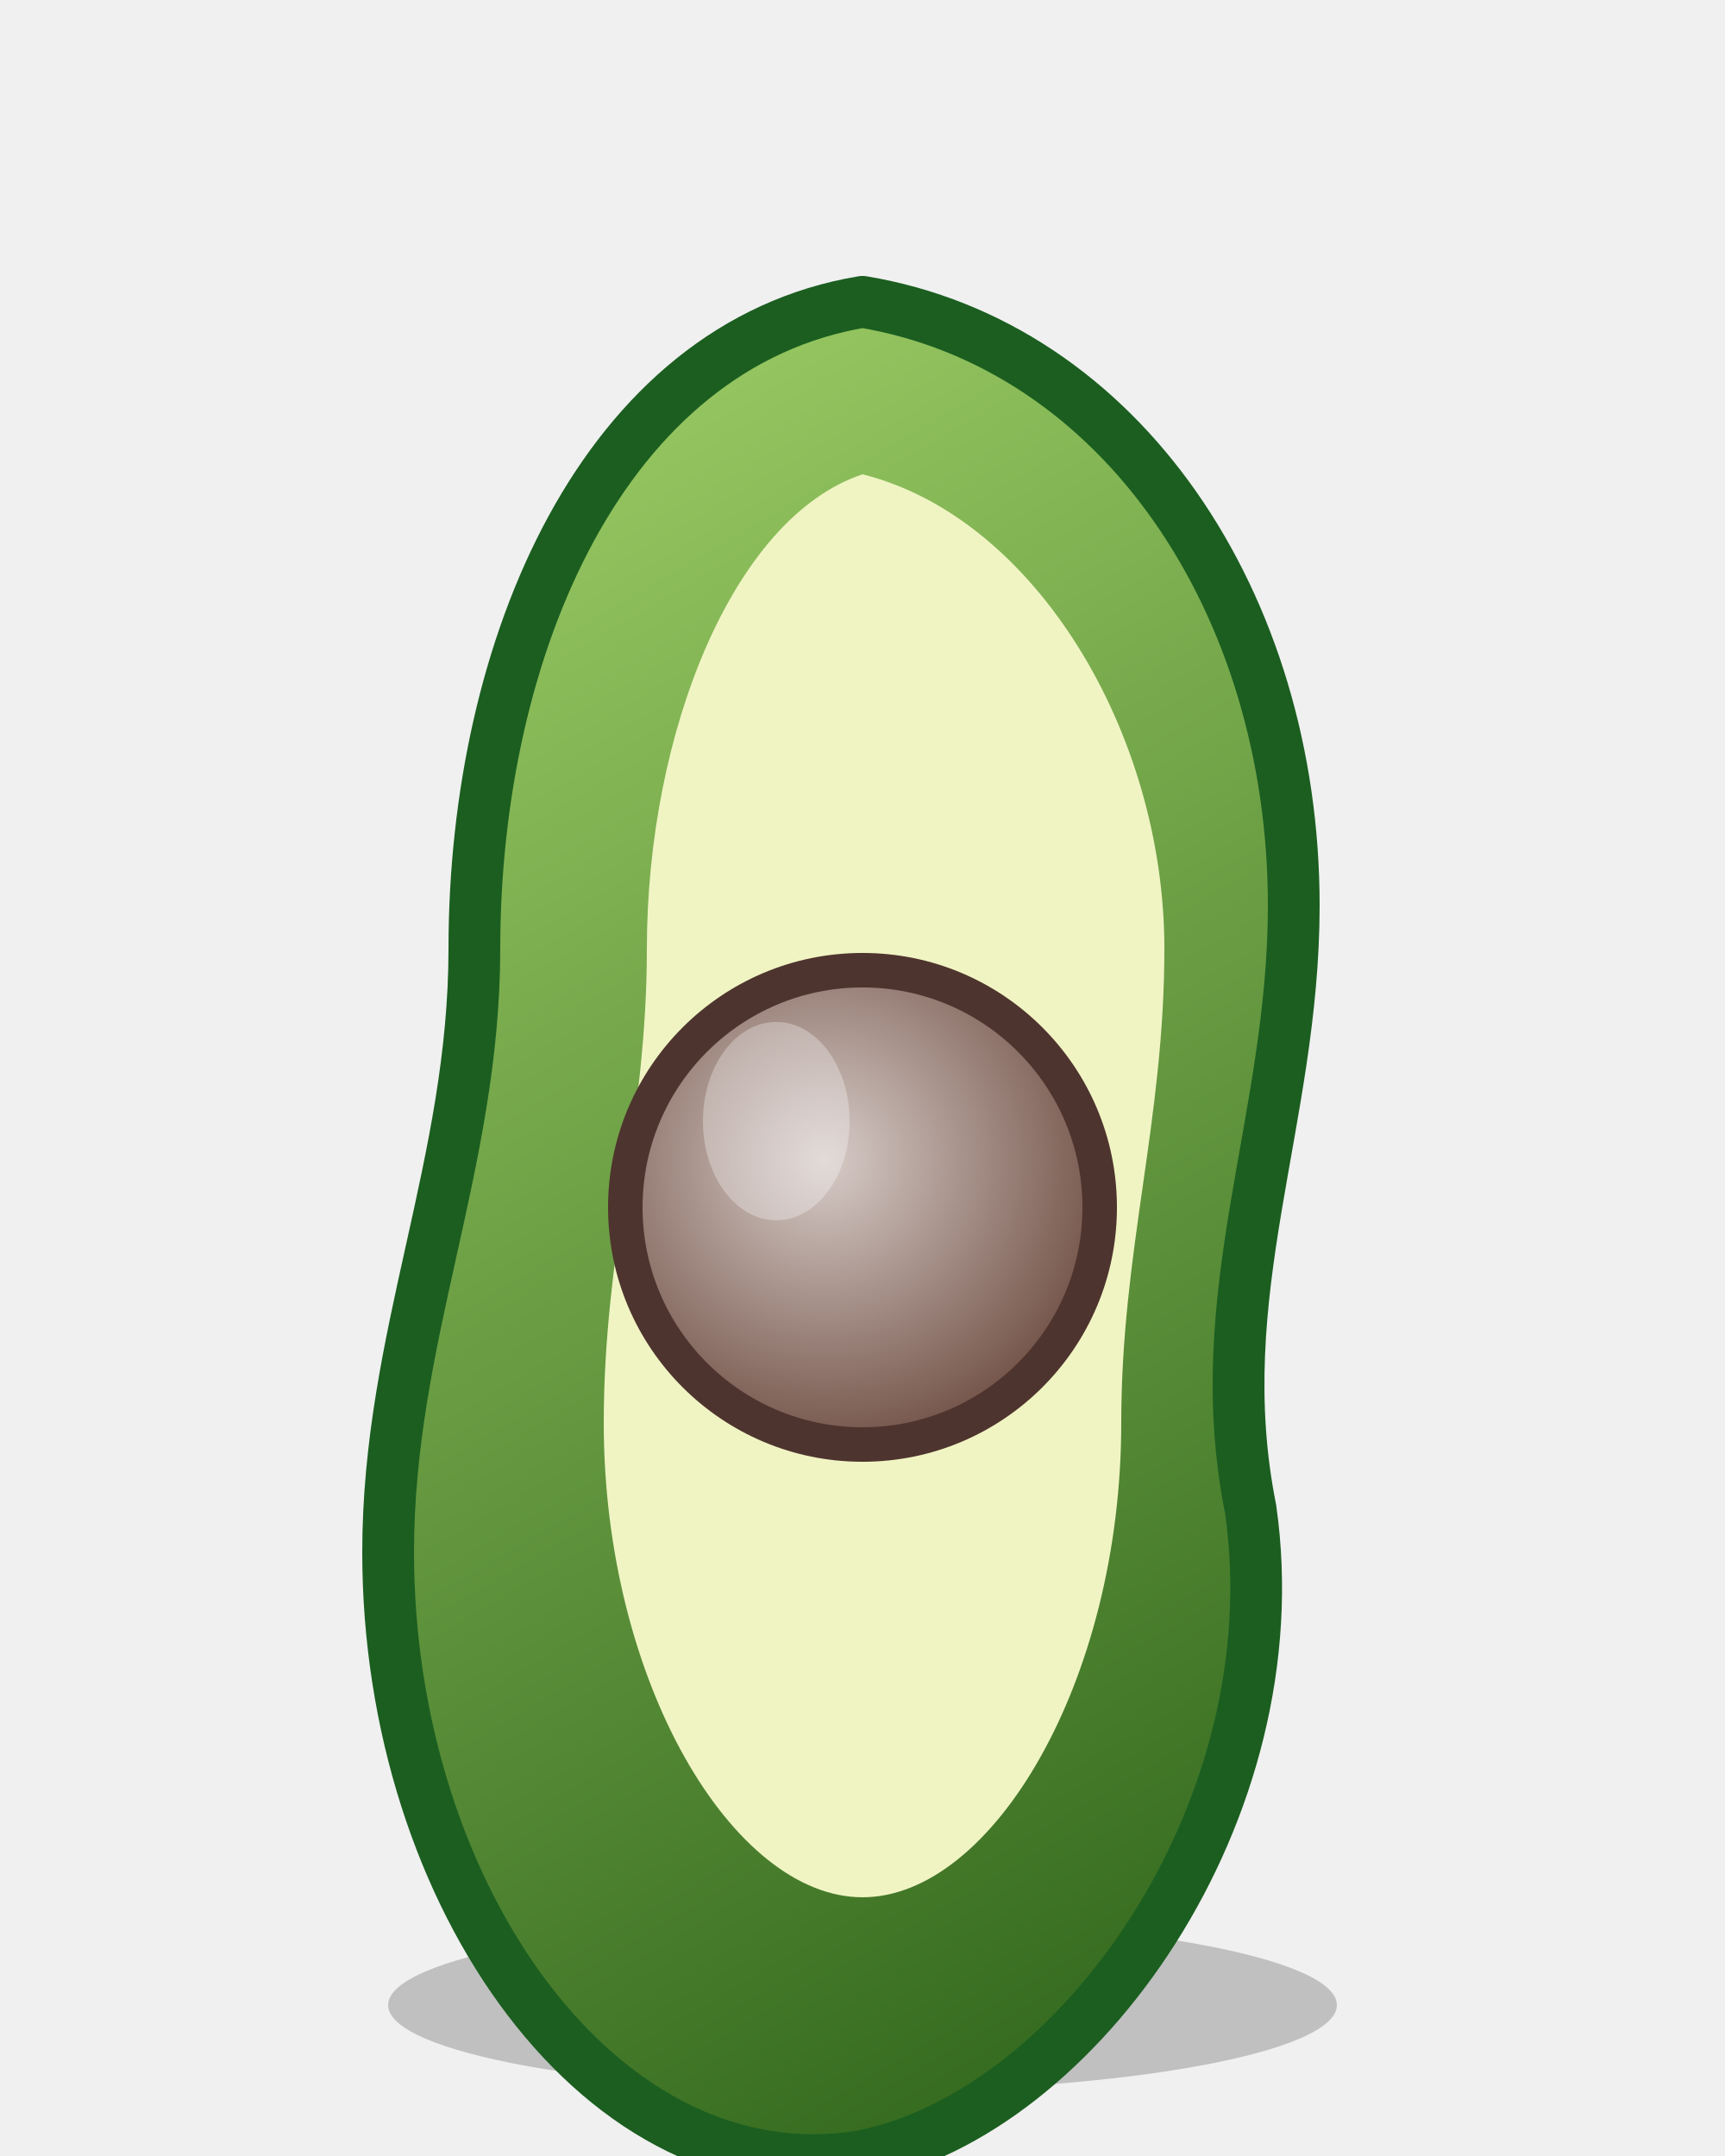
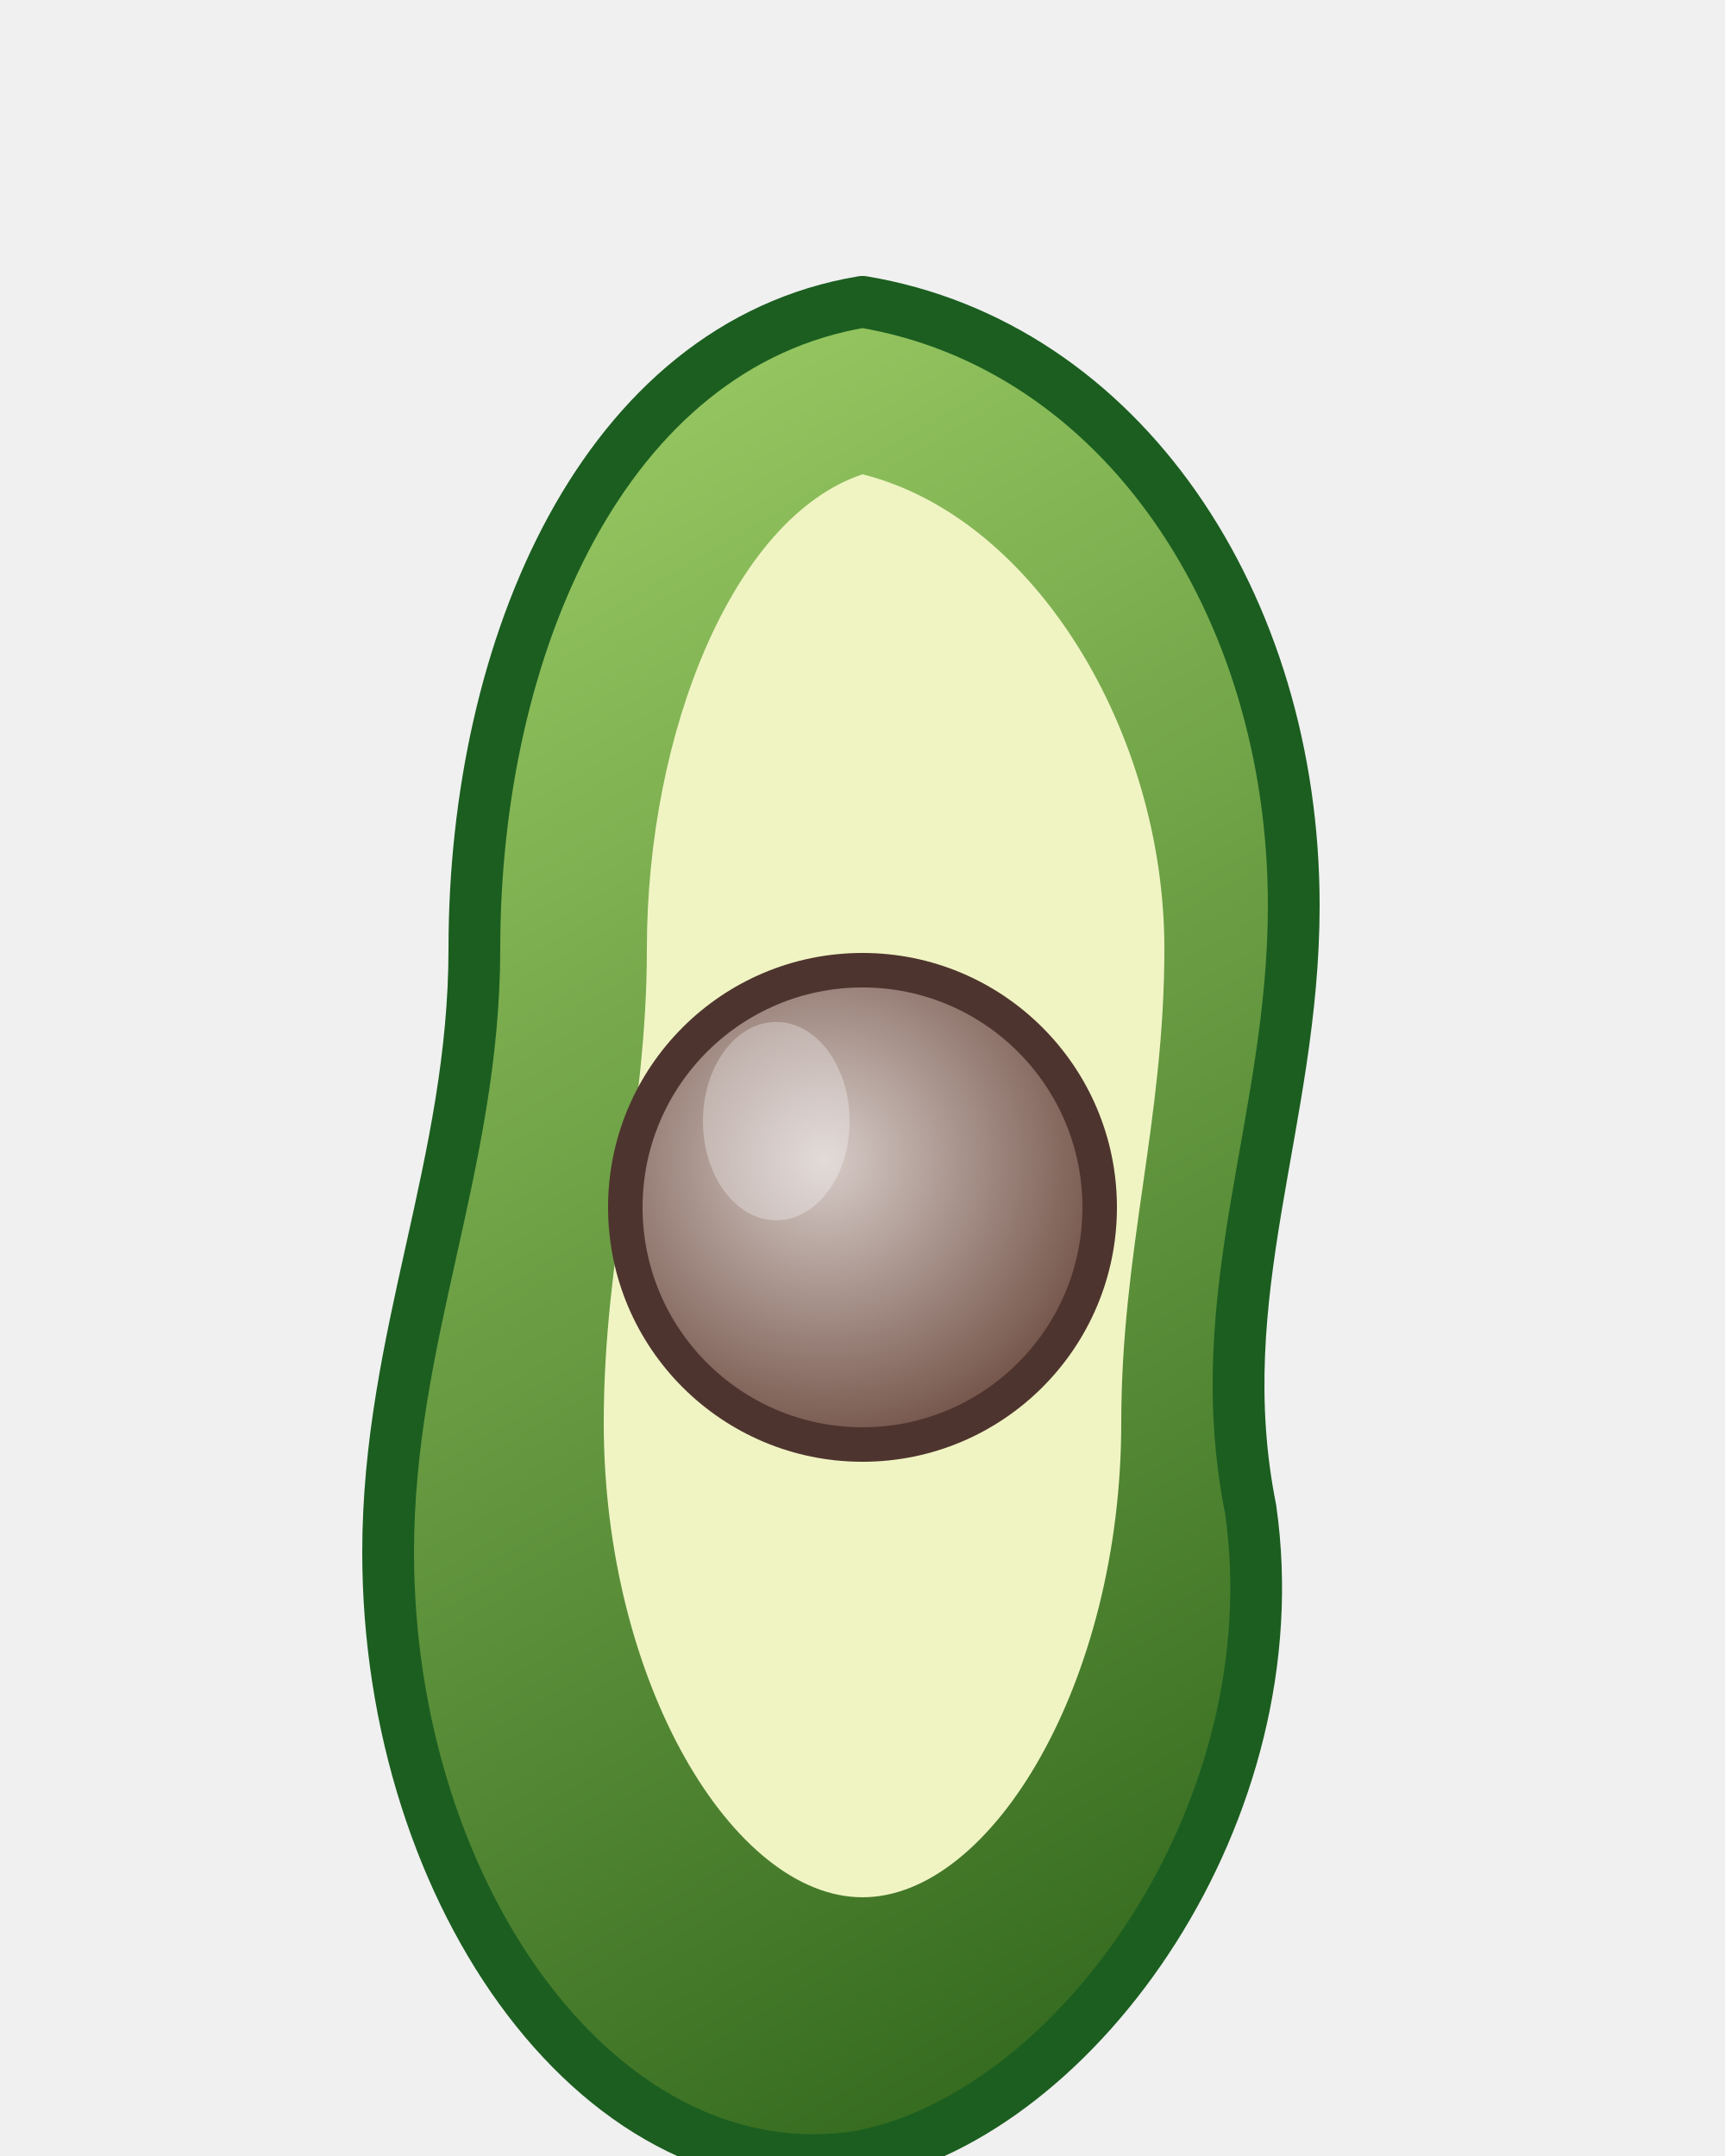
<svg xmlns="http://www.w3.org/2000/svg" viewBox="0 0 80 100">
  <defs>
    <linearGradient id="avoSkin" x1="20" y1="18" x2="62" y2="90" gradientUnits="userSpaceOnUse">
      <stop stop-color="#9ccc65" />
      <stop offset="1" stop-color="#33691e" />
    </linearGradient>
    <radialGradient id="avoPit" cx="42%" cy="40%" r="65%">
      <stop stop-color="#d7ccc8" />
      <stop offset="1" stop-color="#6d4c41" />
    </radialGradient>
  </defs>
-   <ellipse cx="40" cy="93" rx="22" ry="4" fill="#000" opacity=".2" />
  <path d="M40 14c12 2 20 14 20 28 0 10-4 18-2 28 2 14-8 28-18 30-12 2-22-12-22-28 0-10 4-18 4-28 0-14 6-28 18-30z" fill="url(#avoSkin)" stroke="#1b5e20" stroke-width="2.4" stroke-linejoin="round" />
  <path d="M40 22c8 2 14 12 14 22 0 8-2 14-2 22 0 12-6 22-12 22s-12-10-12-22c0-8 2-14 2-22 0-10 4-20 10-22z" fill="#f0f4c3" />
  <circle cx="40" cy="56" r="11" fill="url(#avoPit)" stroke="#4e342e" stroke-width="1.6" />
  <ellipse cx="36" cy="52" rx="3.4" ry="4.6" fill="#fff" opacity=".3" />
</svg>
